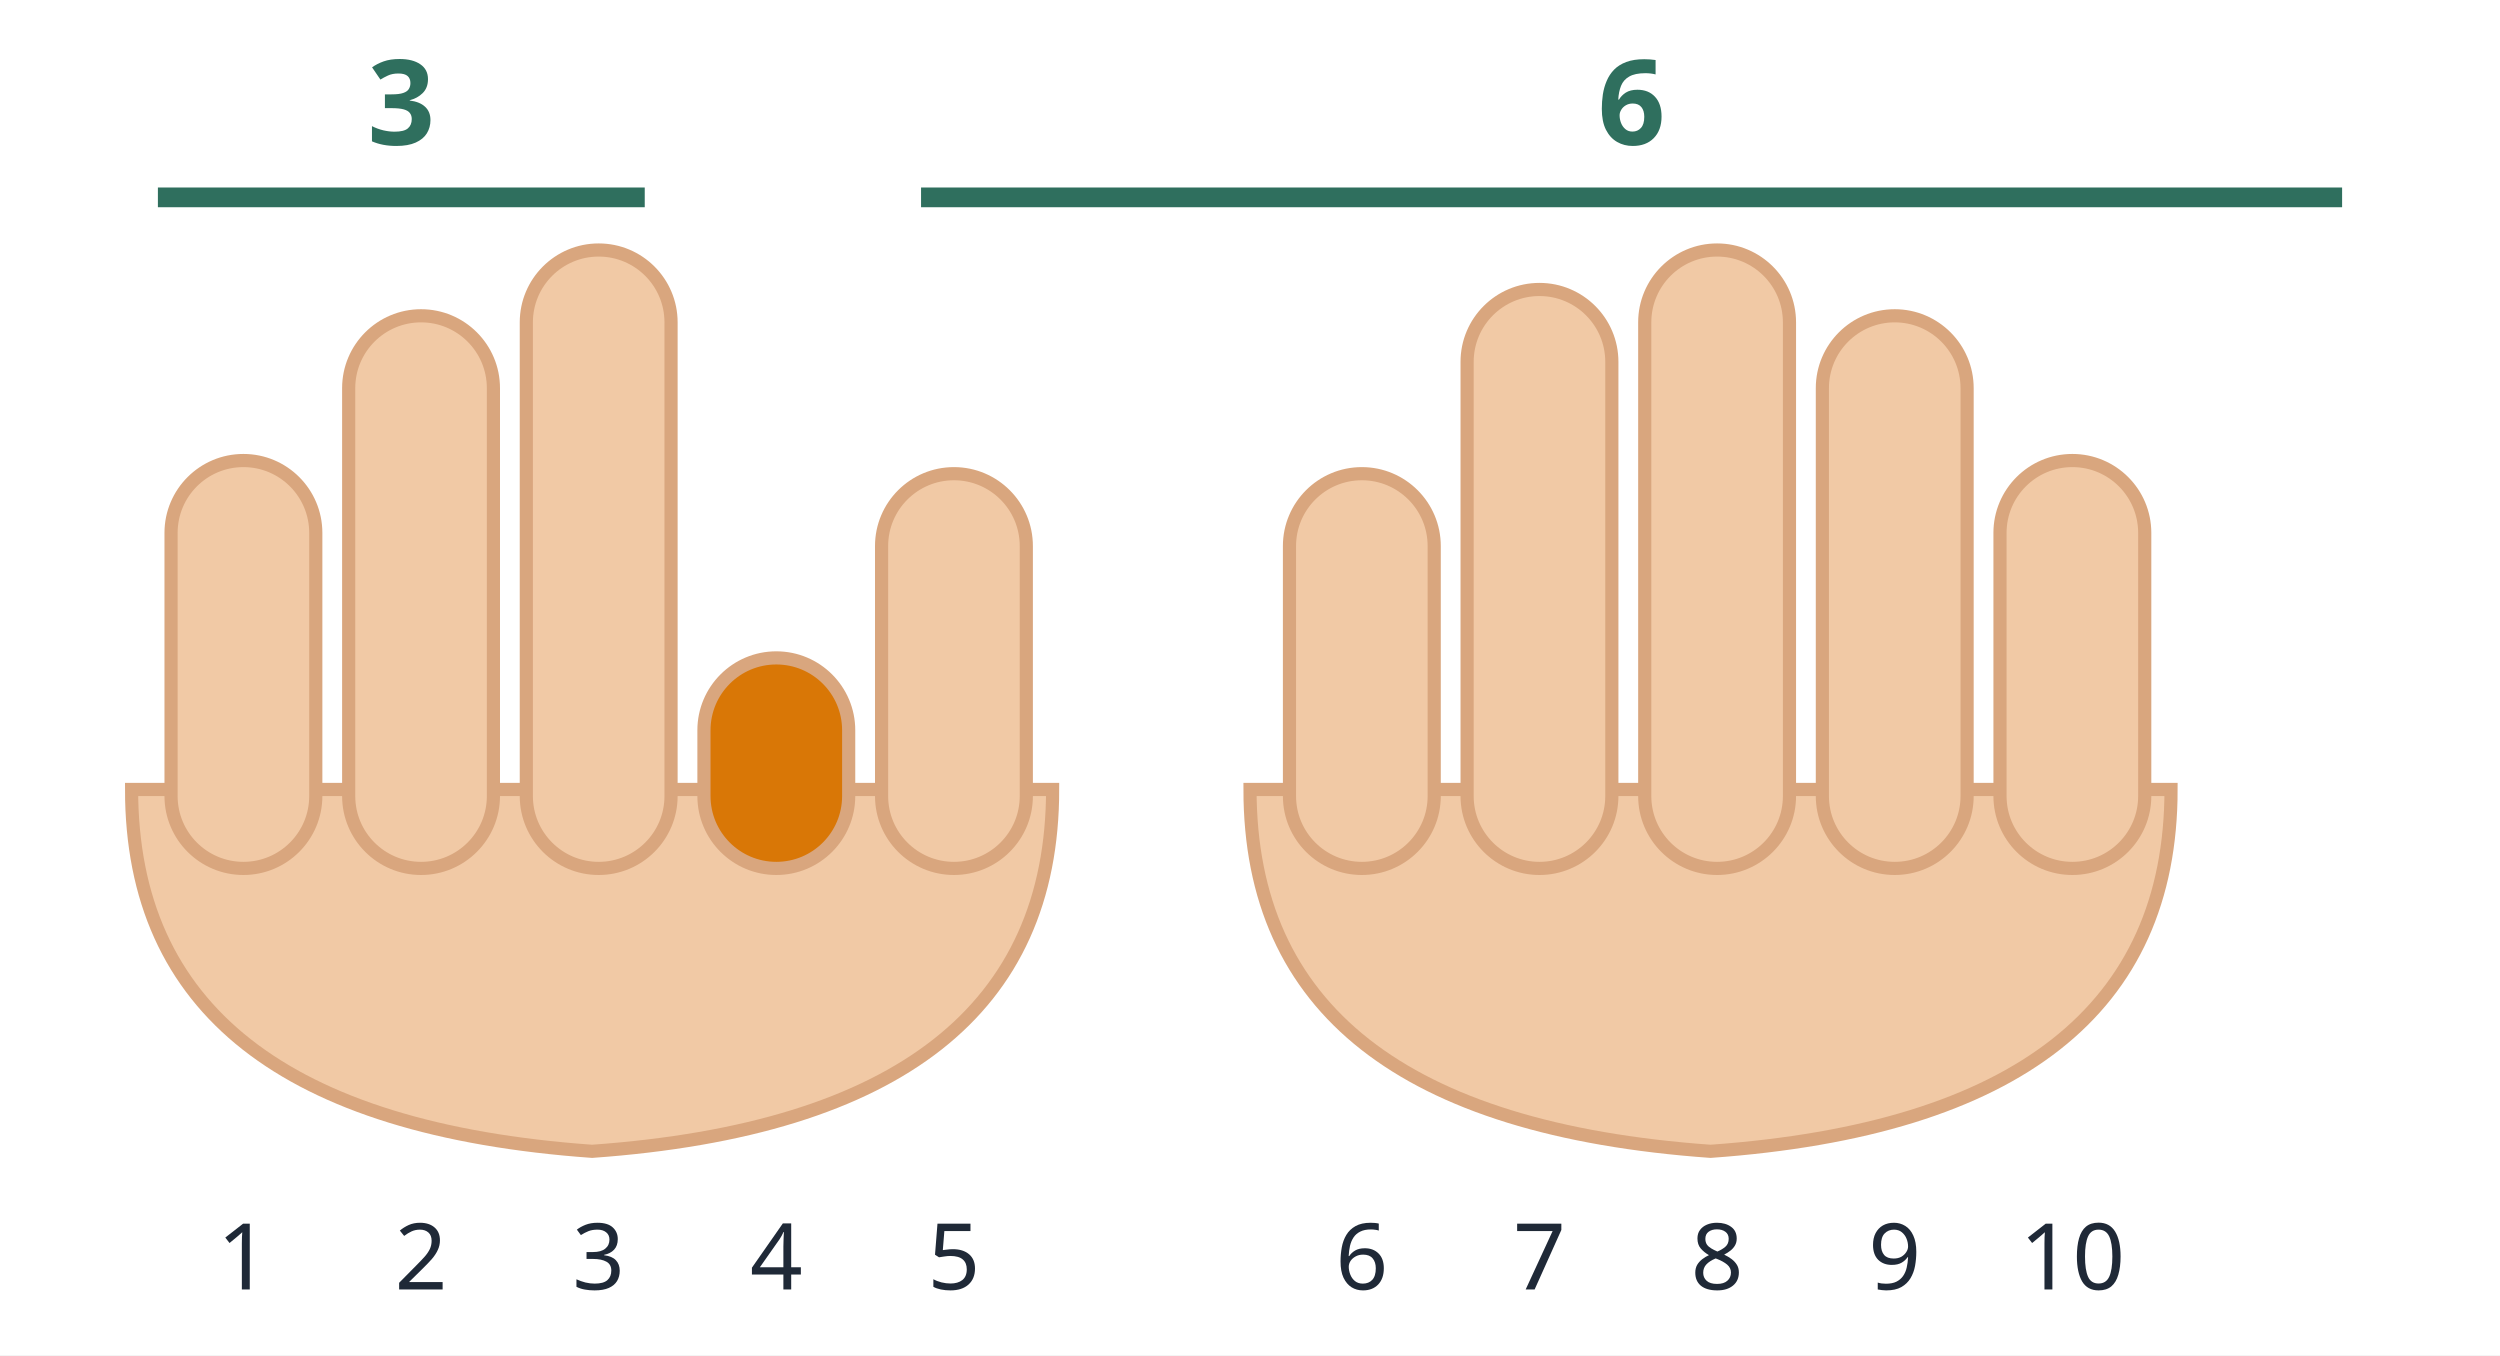
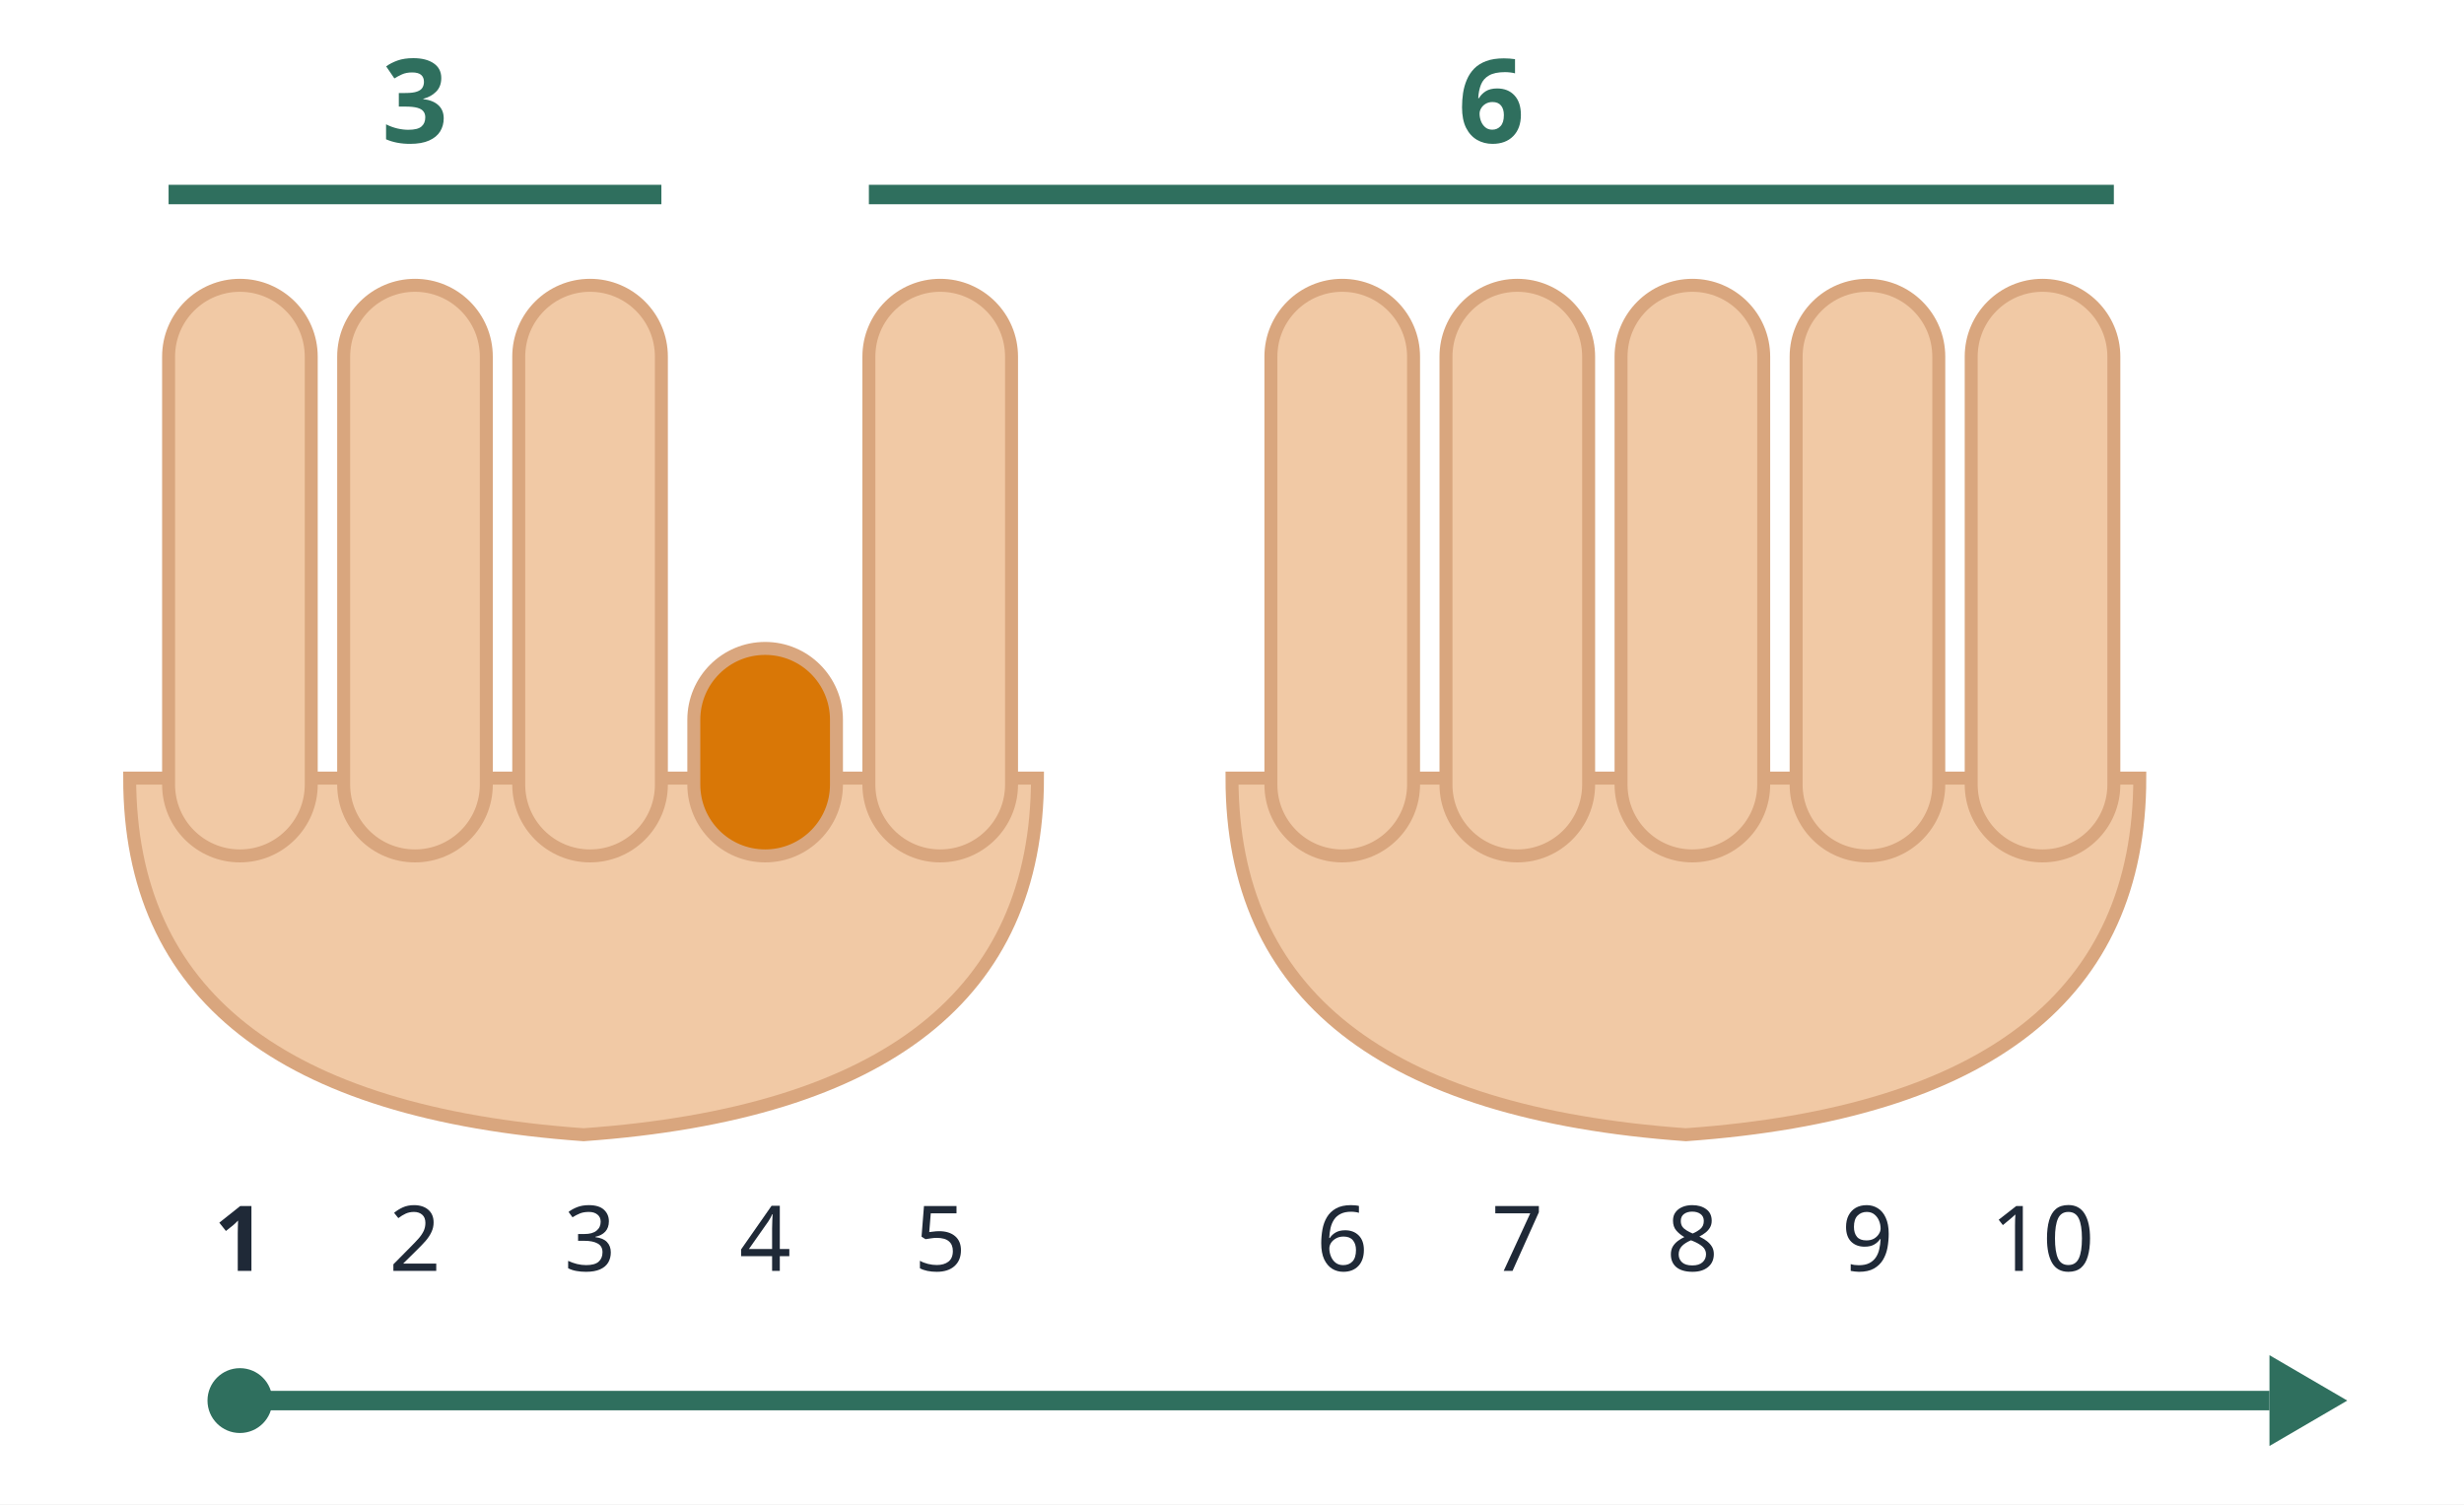
- <svg xmlns="http://www.w3.org/2000/svg" viewBox="0 0 380 206" width="380" height="206" role="img">
-   <rect width="380" height="206" fill="#ffffff" />
+ <svg xmlns="http://www.w3.org/2000/svg" viewBox="0 0 380 232" width="380" height="232" role="img">
+   <rect width="380" height="232" fill="#ffffff" />
  <path d="M20,120 Q20,170 90,175 Q160,170 160,120 Z" fill="#f1c9a5" stroke="#d9a67e" stroke-width="2" />
-   <rect x="26" y="70" width="22" height="62" rx="11" fill="#f1c9a5" stroke="#d9a67e" stroke-width="2" />
-   <text x="37" y="196" font-family="sans-serif" font-size="14" text-anchor="middle" fill="#1f2937">1</text>
-   <rect x="53" y="48" width="22" height="84" rx="11" fill="#f1c9a5" stroke="#d9a67e" stroke-width="2" />
-   <text x="64" y="196" font-family="sans-serif" font-size="14" text-anchor="middle" fill="#1f2937">2</text>
-   <rect x="80" y="38" width="22" height="94" rx="11" fill="#f1c9a5" stroke="#d9a67e" stroke-width="2" />
-   <text x="91" y="196" font-family="sans-serif" font-size="14" text-anchor="middle" fill="#1f2937">3</text>
+   <rect x="26" y="44" width="22" height="88" rx="11" fill="#f1c9a5" stroke="#d9a67e" stroke-width="2" />
+   <text x="37" y="196" font-family="sans-serif" font-size="14" font-weight="bold" text-anchor="middle" fill="#1f2937">1</text>
+   <rect x="53" y="44" width="22" height="88" rx="11" fill="#f1c9a5" stroke="#d9a67e" stroke-width="2" />
+   <text x="64" y="196" font-family="sans-serif" font-size="14" font-weight="normal" text-anchor="middle" fill="#1f2937">2</text>
+   <rect x="80" y="44" width="22" height="88" rx="11" fill="#f1c9a5" stroke="#d9a67e" stroke-width="2" />
+   <text x="91" y="196" font-family="sans-serif" font-size="14" font-weight="normal" text-anchor="middle" fill="#1f2937">3</text>
  <rect x="107" y="100" width="22" height="32" rx="11" fill="#d97706" stroke="#d9a67e" stroke-width="2" />
-   <text x="118" y="196" font-family="sans-serif" font-size="14" text-anchor="middle" fill="#1f2937">4</text>
-   <rect x="134" y="72" width="22" height="60" rx="11" fill="#f1c9a5" stroke="#d9a67e" stroke-width="2" />
-   <text x="145" y="196" font-family="sans-serif" font-size="14" text-anchor="middle" fill="#1f2937">5</text>
+   <text x="118" y="196" font-family="sans-serif" font-size="14" font-weight="normal" text-anchor="middle" fill="#1f2937">4</text>
+   <rect x="134" y="44" width="22" height="88" rx="11" fill="#f1c9a5" stroke="#d9a67e" stroke-width="2" />
+   <text x="145" y="196" font-family="sans-serif" font-size="14" font-weight="normal" text-anchor="middle" fill="#1f2937">5</text>
  <path d="M190,120 Q190,170 260,175 Q330,170 330,120 Z" fill="#f1c9a5" stroke="#d9a67e" stroke-width="2" />
-   <rect x="196" y="72" width="22" height="60" rx="11" fill="#f1c9a5" stroke="#d9a67e" stroke-width="2" />
-   <text x="207" y="196" font-family="sans-serif" font-size="14" text-anchor="middle" fill="#1f2937">6</text>
+   <rect x="196" y="44" width="22" height="88" rx="11" fill="#f1c9a5" stroke="#d9a67e" stroke-width="2" />
+   <text x="207" y="196" font-family="sans-serif" font-size="14" font-weight="normal" text-anchor="middle" fill="#1f2937">6</text>
  <rect x="223" y="44" width="22" height="88" rx="11" fill="#f1c9a5" stroke="#d9a67e" stroke-width="2" />
-   <text x="234" y="196" font-family="sans-serif" font-size="14" text-anchor="middle" fill="#1f2937">7</text>
-   <rect x="250" y="38" width="22" height="94" rx="11" fill="#f1c9a5" stroke="#d9a67e" stroke-width="2" />
-   <text x="261" y="196" font-family="sans-serif" font-size="14" text-anchor="middle" fill="#1f2937">8</text>
-   <rect x="277" y="48" width="22" height="84" rx="11" fill="#f1c9a5" stroke="#d9a67e" stroke-width="2" />
-   <text x="288" y="196" font-family="sans-serif" font-size="14" text-anchor="middle" fill="#1f2937">9</text>
-   <rect x="304" y="70" width="22" height="62" rx="11" fill="#f1c9a5" stroke="#d9a67e" stroke-width="2" />
-   <text x="315" y="196" font-family="sans-serif" font-size="14" text-anchor="middle" fill="#1f2937">10</text>
-   <path d="M24,30 H98" stroke="#2f6f5e" stroke-width="3" />
-   <text x="61" y="22" font-family="sans-serif" font-size="18" font-weight="bold" text-anchor="middle" fill="#2f6f5e">3</text>
-   <path d="M140,30 H356" stroke="#2f6f5e" stroke-width="3" />
-   <text x="248" y="22" font-family="sans-serif" font-size="18" font-weight="bold" text-anchor="middle" fill="#2f6f5e">6</text>
+   <text x="234" y="196" font-family="sans-serif" font-size="14" font-weight="normal" text-anchor="middle" fill="#1f2937">7</text>
+   <rect x="250" y="44" width="22" height="88" rx="11" fill="#f1c9a5" stroke="#d9a67e" stroke-width="2" />
+   <text x="261" y="196" font-family="sans-serif" font-size="14" font-weight="normal" text-anchor="middle" fill="#1f2937">8</text>
+   <rect x="277" y="44" width="22" height="88" rx="11" fill="#f1c9a5" stroke="#d9a67e" stroke-width="2" />
+   <text x="288" y="196" font-family="sans-serif" font-size="14" font-weight="normal" text-anchor="middle" fill="#1f2937">9</text>
+   <rect x="304" y="44" width="22" height="88" rx="11" fill="#f1c9a5" stroke="#d9a67e" stroke-width="2" />
+   <text x="315" y="196" font-family="sans-serif" font-size="14" font-weight="normal" text-anchor="middle" fill="#1f2937">10</text>
+   <circle cx="37" cy="216" r="5" fill="#2f6f5e" />
+   <path d="M37,216 H350" stroke="#2f6f5e" stroke-width="3" />
+   <path d="M350,209 L362,216 L350,223 Z" fill="#2f6f5e" />
+   <path d="M26,30 H102" stroke="#2f6f5e" stroke-width="3" />
+   <text x="64.0" y="22" font-family="sans-serif" font-size="18" font-weight="bold" text-anchor="middle" fill="#2f6f5e">3</text>
+   <path d="M134,30 H326" stroke="#2f6f5e" stroke-width="3" />
+   <text x="230.0" y="22" font-family="sans-serif" font-size="18" font-weight="bold" text-anchor="middle" fill="#2f6f5e">6</text>
</svg>
